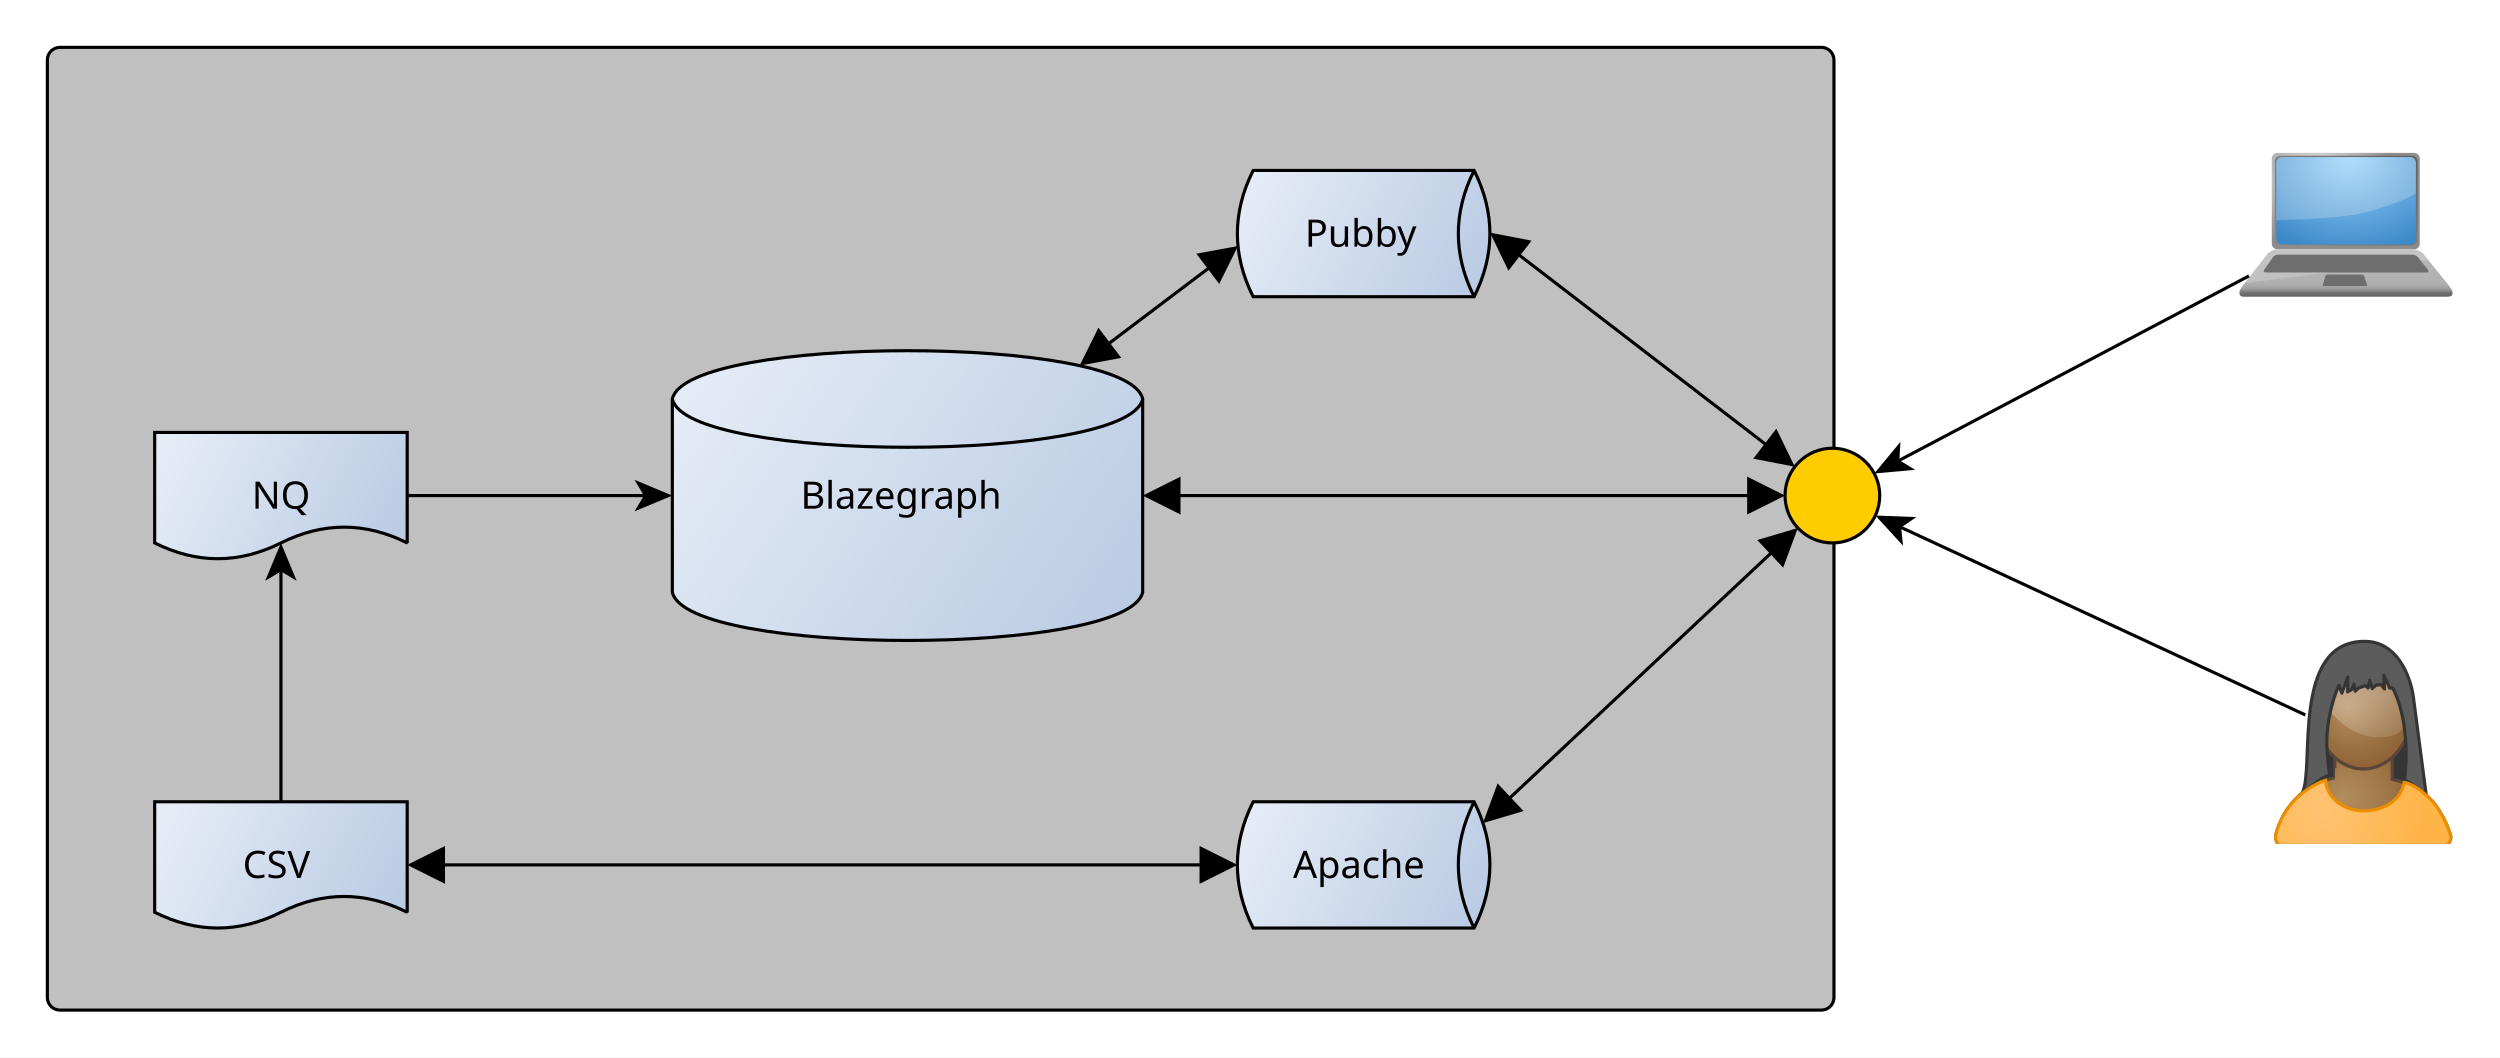
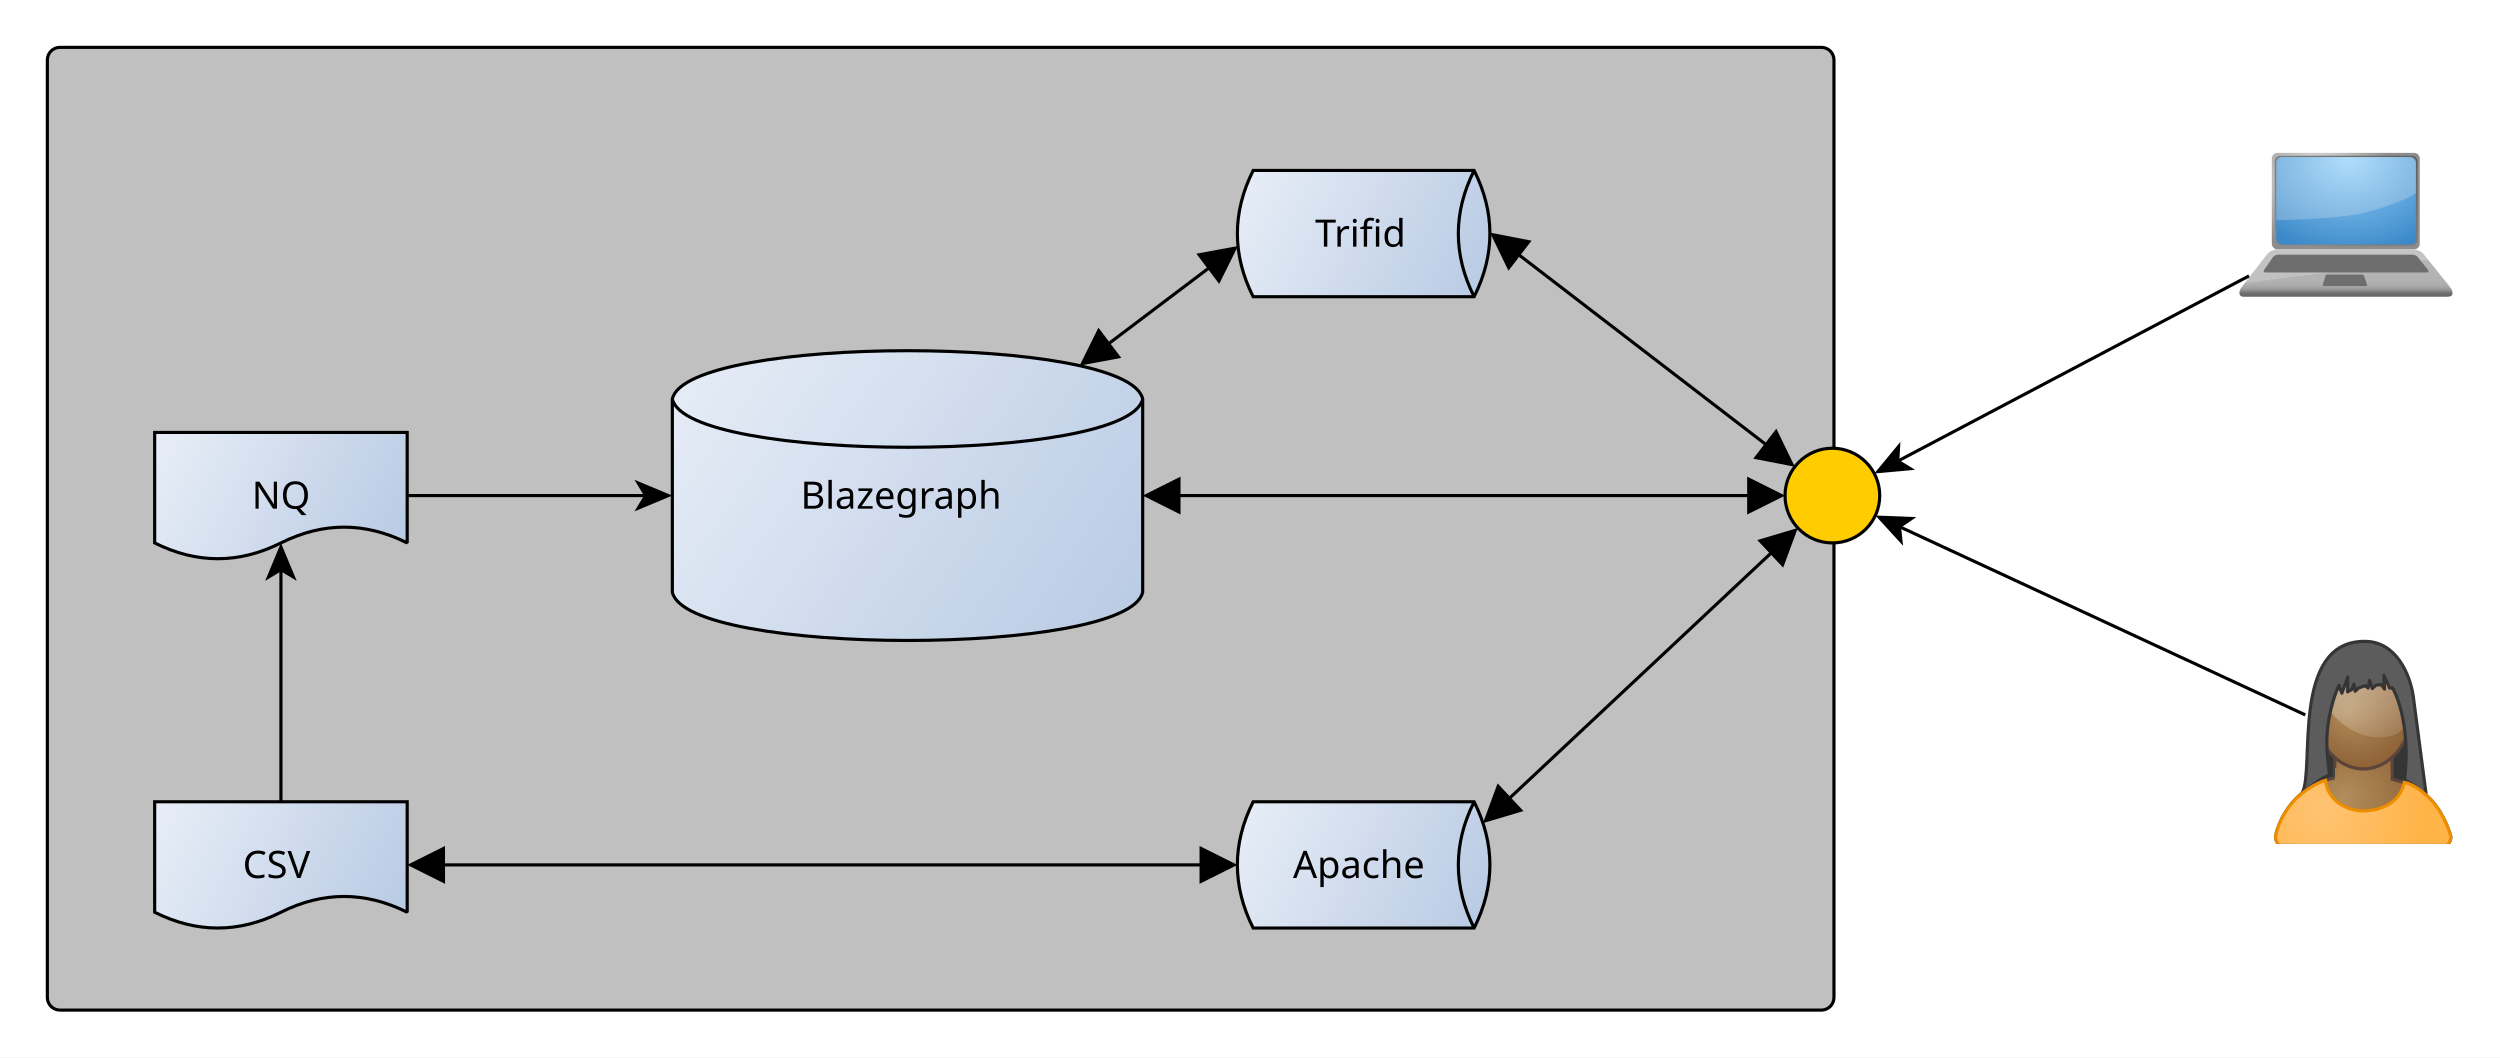
<svg xmlns="http://www.w3.org/2000/svg" fill-opacity="1" color-rendering="auto" color-interpolation="auto" text-rendering="auto" stroke="black" stroke-linecap="square" width="792" stroke-miterlimit="10" shape-rendering="auto" stroke-opacity="1" fill="black" stroke-dasharray="none" font-weight="normal" stroke-width="1" height="335" font-family="'Dialog'" font-style="normal" stroke-linejoin="miter" font-size="12px" stroke-dashoffset="0" image-rendering="auto">
  <defs id="genericDefs" />
  <g>
    <g fill="white" text-rendering="geometricPrecision" shape-rendering="geometricPrecision" transform="translate(-231,2)" stroke="white">
      <rect x="231" width="792" height="335" y="-2" clip-path="url(#clipPath2)" stroke="none" />
    </g>
    <g fill="silver" text-rendering="geometricPrecision" shape-rendering="geometricPrecision" transform="matrix(1,0,0,1,-231,2)" stroke="silver">
      <rect x="246" y="13" clip-path="url(#clipPath2)" width="566" rx="4" ry="4" height="305" stroke="none" />
    </g>
    <g text-rendering="geometricPrecision" stroke-miterlimit="1.45" shape-rendering="geometricPrecision" transform="matrix(1,0,0,1,-231,2)" stroke-linecap="butt">
      <rect x="246" y="13" clip-path="url(#clipPath2)" fill="none" width="566" rx="4" ry="4" height="305" />
    </g>
    <g fill="url(#linearGradient1)" text-rendering="geometricPrecision" shape-rendering="geometricPrecision" transform="matrix(1,0,0,1,-231,2)" stroke="url(#linearGradient1)">
      <path d="M280 252 L360 252 L360 287 Q340 277 320 287 Q300 297 280 287 Z" stroke="none" clip-path="url(#clipPath2)" />
    </g>
    <g text-rendering="geometricPrecision" stroke-miterlimit="1.45" shape-rendering="geometricPrecision" transform="matrix(1,0,0,1,-231,2)" stroke-linecap="butt">
      <path fill="none" d="M280 252 L360 252 L360 287 Q340 277 320 287 Q300 297 280 287 Z" clip-path="url(#clipPath2)" />
      <text x="307.897" xml:space="preserve" y="276.154" clip-path="url(#clipPath2)" font-family="sans-serif" stroke="none">CSV</text>
    </g>
    <g fill="url(#linearGradient2)" text-rendering="geometricPrecision" shape-rendering="geometricPrecision" transform="matrix(1,0,0,1,-231,2)" stroke="url(#linearGradient2)">
      <path d="M444 124.4 C448.47 104 588.53 104 593 124.4 L593 185.6 C588.53 206 448.47 206 444 185.6 Z" stroke="none" clip-path="url(#clipPath2)" />
    </g>
    <g text-rendering="geometricPrecision" stroke-miterlimit="1.45" shape-rendering="geometricPrecision" transform="matrix(1,0,0,1,-231,2)" stroke-linecap="butt">
      <path fill="none" d="M444 124.4 C448.47 104 588.53 104 593 124.4 L593 185.6 C588.53 206 448.47 206 444 185.6 Z" clip-path="url(#clipPath2)" />
      <path fill="none" d="M593 124.4 C588.53 144.8 448.47 144.8 444 124.4" clip-path="url(#clipPath2)" />
      <text x="484.636" xml:space="preserve" y="159.154" clip-path="url(#clipPath2)" font-family="sans-serif" stroke="none">Blazegraph</text>
    </g>
    <g fill="url(#linearGradient3)" text-rendering="geometricPrecision" shape-rendering="geometricPrecision" transform="matrix(1,0,0,1,-231,2)" stroke="url(#linearGradient3)">
      <path d="M280 135 L360 135 L360 170 Q340 160 320 170 Q300 180 280 170 Z" stroke="none" clip-path="url(#clipPath2)" />
    </g>
    <g text-rendering="geometricPrecision" stroke-miterlimit="1.45" shape-rendering="geometricPrecision" transform="matrix(1,0,0,1,-231,2)" stroke-linecap="butt">
      <path fill="none" d="M280 135 L360 135 L360 170 Q340 160 320 170 Q300 180 280 170 Z" clip-path="url(#clipPath2)" />
      <text x="310.789" xml:space="preserve" y="159.154" clip-path="url(#clipPath2)" font-family="sans-serif" stroke="none">NQ</text>
    </g>
    <g fill="url(#linearGradient4)" text-rendering="geometricPrecision" shape-rendering="geometricPrecision" transform="matrix(1,0,0,1,-231,2)" stroke="url(#linearGradient4)">
      <path d="M628 52 L698 52 Q708 72 698 92 L628 92 Q618 72 628 52 Z" stroke="none" clip-path="url(#clipPath2)" />
    </g>
    <g text-rendering="geometricPrecision" stroke-miterlimit="1.45" shape-rendering="geometricPrecision" transform="matrix(1,0,0,1,-231,2)" stroke-linecap="butt">
      <path fill="none" d="M628 52 L698 52 Q708 72 698 92 L628 92 Q618 72 628 52 Z" clip-path="url(#clipPath2)" />
      <path fill="none" d="M698 52 Q688 72 698 92" clip-path="url(#clipPath2)" />
-       <text x="644.411" xml:space="preserve" y="76.154" clip-path="url(#clipPath2)" font-family="sans-serif" stroke="none">Pubby</text>
+       <text x="647.613" xml:space="preserve" y="76.154" clip-path="url(#clipPath2)" font-family="sans-serif" stroke="none">Trifid</text>
    </g>
    <g fill="url(#linearGradient5)" text-rendering="geometricPrecision" shape-rendering="geometricPrecision" transform="matrix(1,0,0,1,-231,2)" stroke="url(#linearGradient5)">
      <path d="M628 252 L698 252 Q708 272 698 292 L628 292 Q618 272 628 252 Z" stroke="none" clip-path="url(#clipPath2)" />
    </g>
    <g text-rendering="geometricPrecision" stroke-miterlimit="1.45" shape-rendering="geometricPrecision" transform="matrix(1,0,0,1,-231,2)" stroke-linecap="butt">
      <path fill="none" d="M628 252 L698 252 Q708 272 698 292 L628 292 Q618 272 628 252 Z" clip-path="url(#clipPath2)" />
      <path fill="none" d="M698 252 Q688 272 698 292" clip-path="url(#clipPath2)" />
      <text x="640.617" xml:space="preserve" y="276.154" clip-path="url(#clipPath2)" font-family="sans-serif" stroke="none">Apache</text>
    </g>
    <g text-rendering="geometricPrecision" shape-rendering="geometricPrecision" transform="matrix(1,0,0,1.0284,720.3898,200.4715)">
      <g clip-path="url(#clipPath3)">
        <svg xml:space="preserve" opacity="1" writing-mode="lr-tb" stop-color="rgb(0, 0, 0)" shape-rendering="auto" glyph-orientation-horizontal="0deg" color-profile="auto" lighting-color="rgb(255, 255, 255)" color="rgb(0, 0, 0)" font-weight="400" alignment-baseline="auto" font-style="normal" version="1.1" color-interpolation-filters="linearrgb" text-anchor="start" stroke-linecap="butt" color-interpolation="srgb" font-variant="normal" word-spacing="normal" fill-opacity="1" text-rendering="auto" clip-path="none" text-decoration="none" letter-spacing="normal" viewBox="0 0 57 65" glyph-orientation-vertical="auto" display="inline" font-size-adjust="none" overflow="hidden" fill="rgb(0, 0, 0)" font-stretch="normal" stroke-dasharray="none" id="svg1.Ebene_1" stroke-miterlimit="4" stop-opacity="1" color-rendering="auto" font-size="12" pointer-events="visiblepainted" mask="none" direction="ltr" baseline-shift="baseline" enable-background="new 0 0 57 65" fill-rule="nonzero" image-rendering="auto" stroke-dashoffset="0" width="57px" marker-end="none" clip="auto" cursor="auto" stroke="none" filter="none" visibility="visible" kerning="auto" stroke-width="1" font-family="&quot;Arial&quot;,&quot;Helvetica&quot;,sans-serif" flood-opacity="1" clip-rule="nonzero" src="none" height="65px" unicode-bidi="normal" stroke-linejoin="miter" stroke-opacity="1" flood-color="rgb(0, 0, 0)" dominant-baseline="auto" marker-start="none" x="0px" marker-mid="none" y="0px">
          <g>
            <polygon fill="#353535" points="44.675,45.684 13.412,50.074    12.502,27.118 43.718,27.745  " stroke="#353535" stroke-linecap="round" stroke-linejoin="round" />
            <radialGradient gradientTransform="matrix(1 0 0 1 0.3203 -3091.766)" gradientUnits="userSpaceOnUse" r="31.054" cx="27.283" id="svg1.SVGID_1_" cy="3145.526" fx="21.225" fy="3142.226">
              <stop offset="0" style="stop-color:#B38E5D" />
              <stop offset="1" style="stop-color:#805126" />
            </radialGradient>
            <path fill="url(#svg1.SVGID_1_)" d="M49.529,51.225c-4.396-4.396-10.951-5.884-12.063-6.109   V37.8H19.278c0,0,0.038,6.903,0,6.868c0,0-6.874,0.997-12.308,6.432C1.378,56.691,0.5,62.77,0.5,62.77   c0,1.938,1.575,3.492,3.523,3.492h48.51c1.947,0,3.521-1.558,3.521-3.492C56.055,62.768,54.211,55.906,49.529,51.225z" stroke-miterlimit="10" stroke="#5B453B" />
            <radialGradient gradientTransform="matrix(1 0 0 1 0.3203 -3091.766)" gradientUnits="userSpaceOnUse" r="23.425" cx="27.584" id="svg1.face_x5F_white_1_" cy="3117.492" fx="23.014" fy="3115.002">
              <stop offset="0" style="stop-color:#B38E5D" />
              <stop offset="1" style="stop-color:#805126" />
            </radialGradient>
            <path fill="url(#svg1.face_x5F_white_1_)" id="svg1.face_x5F_white_2_" d="M43.676,23.357   c0.086,10.2-6.738,18.52-15.25,18.586c-8.5,0.068-15.464-8.146-15.55-18.344C12.794,13.4,19.618,5.079,28.123,5.012   C36.627,4.945,43.59,13.158,43.676,23.357z" stroke-miterlimit="10" stroke="#5B453B" />
            <linearGradient gradientTransform="matrix(0.275 0 0 -0.2733 -1752.885 -3351.735)" x1="6466.839" x2="6490.468" gradientUnits="userSpaceOnUse" y1="-12294.109" y2="-12387.559" id="svg1.face_highlight_1_">
              <stop offset="0" style="stop-color:#FFFFFF;stop-opacity:0.42" />
              <stop offset="1" style="stop-color:#FFFFFF;stop-opacity:0.12" />
            </linearGradient>
            <path fill="url(#svg1.face_highlight_1_)" id="svg1.face_highlight_2_" d="M27.958,6.333c-6.035,0.047-10.747,4.493-12.787,10.386   c-0.664,1.919-0.294,4.043,0.98,5.629c2.73,3.398,5.729,6.283,9.461,8.088c3.137,1.518,7.535,2.385,11.893,1.247   c2.274-0.592,3.988-2.459,4.375-4.766c0.187-1.094,0.293-2.289,0.283-3.553C42.083,13.952,36.271,6.268,27.958,6.333z" />
            <path fill="#5C5C5C" d="M17.597,43.835   c-0.413-3.019-0.613-5.013-0.789-7.864c-0.574-9.349,2.886-17.721,2.886-17.721l0.882-2.078l0.94,2.419l1.872-4.956l-0.049,4.553   l1.311-0.749l0.701-1.653L25.715,18l1.055-0.988l2.13-0.729L29.84,17l0.479-2.375l0.834,2.554l1.125-1.024l1.68-0.214l1.07,1.372   l-0.243-4.246l1.883,3.967L37.611,17c0,0,6.029,9.948,3.75,28.426c2.154,0.76,4.479,2.688,6.881,4.648   c0.001-0.002,0.011-0.012,0.011-0.012L44.111,19.38C43.079,12.873,38.752,2.599,28.73,2.648   C5.153,2.568,13.025,42.055,8.945,49.334c-0.007,0.014-0.012,0.025-0.02,0.039C12.292,46.729,15.652,44.346,17.597,43.835z" stroke="#353535" stroke-linecap="round" stroke-linejoin="round" />
            <radialGradient gradientTransform="matrix(0.9852 0 0 -0.9852 -34.4844 -3033.97)" id="svg1.body_1_" r="32.844" cx="50.512" gradientUnits="userSpaceOnUse" cy="-3134.733">
              <stop offset="0" style="stop-color:#FFC373" />
              <stop offset="1" style="stop-color:#FFB448" />
            </radialGradient>
            <path fill="url(#svg1.body_1_)" d="M0.5,62.768c0,1.938,1.575,3.494,3.523,3.494h48.51   c1.947,0,3.521-1.559,3.521-3.494c0,0-1.844-6.861-6.525-11.543c-4.815-4.813-8.244-5.146-8.244-5.146   c-1.444,6.983-8.555,8.786-13.007,8.786s-11.322-2.643-11.941-9.439c0,0-4.559,1.199-9.367,5.674   C1.378,56.689,0.5,62.768,0.5,62.768z" id="svg1.body_9_" stroke="#ED8D00" />
          </g>
        </svg>
      </g>
    </g>
    <g text-rendering="geometricPrecision" shape-rendering="geometricPrecision" transform="matrix(1,0,0,1,709.3819,48.246)">
      <g clip-path="url(#clipPath4)">
        <svg xml:space="preserve" opacity="1" writing-mode="lr-tb" stop-color="rgb(0, 0, 0)" shape-rendering="auto" glyph-orientation-horizontal="0deg" color-profile="auto" lighting-color="rgb(255, 255, 255)" color="rgb(0, 0, 0)" font-weight="400" alignment-baseline="auto" font-style="normal" version="1.1" color-interpolation-filters="linearrgb" text-anchor="start" stroke-linecap="butt" color-interpolation="srgb" font-variant="normal" word-spacing="normal" fill-opacity="1" text-rendering="auto" clip-path="none" text-decoration="none" letter-spacing="normal" viewBox="-0.064 -0.075 68 46" glyph-orientation-vertical="auto" display="inline" font-size-adjust="none" overflow="hidden" fill="rgb(0, 0, 0)" font-stretch="normal" stroke-dasharray="none" stroke-miterlimit="4" stop-opacity="1" color-rendering="auto" font-size="12" pointer-events="visiblepainted" mask="none" direction="ltr" baseline-shift="baseline" enable-background="new -0.064 -0.075 68 46" fill-rule="nonzero" image-rendering="auto" stroke-dashoffset="0" width="68px" marker-end="none" clip="auto" cursor="auto" stroke="none" filter="none" visibility="visible" kerning="auto" stroke-width="1" font-family="&quot;Arial&quot;,&quot;Helvetica&quot;,sans-serif" flood-opacity="1" clip-rule="nonzero" src="none" height="46px" unicode-bidi="normal" stroke-linejoin="miter" stroke-opacity="1" flood-color="rgb(0, 0, 0)" dominant-baseline="auto" marker-start="none" x="0px" marker-mid="none" y="0px">
          <defs>
            <linearGradient x1="280" gradientUnits="userSpaceOnUse" x2="360" y1="252" y2="292" id="linearGradient1" spreadMethod="reflect">
              <stop stop-opacity="1" stop-color="rgb(232,238,247)" offset="0%" />
              <stop stop-opacity="1" stop-color="rgb(183,201,227)" offset="100%" />
            </linearGradient>
            <linearGradient x1="444" gradientUnits="userSpaceOnUse" x2="593" y1="104" y2="206" id="linearGradient2" spreadMethod="reflect">
              <stop stop-opacity="1" stop-color="rgb(232,238,247)" offset="0%" />
              <stop stop-opacity="1" stop-color="rgb(183,201,227)" offset="100%" />
            </linearGradient>
            <linearGradient x1="280" gradientUnits="userSpaceOnUse" x2="360" y1="135" y2="175" id="linearGradient3" spreadMethod="reflect">
              <stop stop-opacity="1" stop-color="rgb(232,238,247)" offset="0%" />
              <stop stop-opacity="1" stop-color="rgb(183,201,227)" offset="100%" />
            </linearGradient>
            <linearGradient x1="623" gradientUnits="userSpaceOnUse" x2="703" y1="52" y2="92" id="linearGradient4" spreadMethod="reflect">
              <stop stop-opacity="1" stop-color="rgb(232,238,247)" offset="0%" />
              <stop stop-opacity="1" stop-color="rgb(183,201,227)" offset="100%" />
            </linearGradient>
            <linearGradient x1="623" gradientUnits="userSpaceOnUse" x2="703" y1="252" y2="292" id="linearGradient5" spreadMethod="reflect">
              <stop stop-opacity="1" stop-color="rgb(232,238,247)" offset="0%" />
              <stop stop-opacity="1" stop-color="rgb(183,201,227)" offset="100%" />
            </linearGradient>
            <clipPath clipPathUnits="userSpaceOnUse" id="clipPath1">
              <path d="M0 0 L792 0 L792 335 L0 335 L0 0 Z" />
            </clipPath>
            <clipPath clipPathUnits="userSpaceOnUse" id="clipPath2">
              <path d="M231 -2 L1023 -2 L1023 333 L231 333 L231 -2 Z" />
            </clipPath>
            <clipPath clipPathUnits="userSpaceOnUse" id="clipPath3">
              <path d="M-720.389 -194.929 L71.61 -194.929 L71.61 130.809 L-720.389 130.809 L-720.389 -194.929 Z" />
            </clipPath>
            <clipPath clipPathUnits="userSpaceOnUse" id="clipPath4">
              <path d="M-709.382 -48.244 L82.618 -48.244 L82.618 286.741 L-709.382 286.741 L-709.382 -48.244 Z" />
            </clipPath>
          </defs>
          <radialGradient gradientTransform="matrix(1.15 0 0 1 -526.6598 -1982.402)" id="svg2.SVGID_1_" r="21.6" cx="478.841" gradientUnits="userSpaceOnUse" cy="1991.273">
            <stop offset="0" style="stop-color:#F2F2F2" />
            <stop offset="1" style="stop-color:#8D8D8D" />
          </radialGradient>
          <path fill="url(#svg2.SVGID_1_)" d="M10.263,1.903c0-0.987,0.807-1.794,1.794-1.794h43.279c0.986,0,1.795,0.807,1.795,1.794v26.978  c0,0.987-0.809,1.794-1.795,1.794h-43.28c-0.987,0-1.794-0.807-1.794-1.794L10.263,1.903L10.263,1.903z" />
          <path stroke-linecap="round" display="none" fill="none" stroke-linejoin="round" d="  M10.263,1.903c0-0.987,0.807-1.794,1.794-1.794h43.279c0.986,0,1.795,0.807,1.795,1.794v26.978c0,0.987-0.809,1.794-1.795,1.794  h-43.28c-0.987,0-1.794-0.807-1.794-1.794L10.263,1.903L10.263,1.903z" stroke="#3C89C9" stroke-width="0.218" stroke-miterlimit="10" />
          <radialGradient gradientTransform="matrix(1.1935 0 0 1 -509.6731 -1982.402)" gradientUnits="userSpaceOnUse" r="47.846" cx="455.894" id="svg2.SVGID_2_" cy="1983.962" fx="493.534" fy="1977.514">
            <stop offset="0" style="stop-color:#4D4D4D" />
            <stop offset="1" style="stop-color:#999999" />
          </radialGradient>
          <path fill="url(#svg2.SVGID_2_)" d="M11.18,2.819c0-0.987,0.807-1.794,1.794-1.794h41.649c0.986,0,1.795,0.807,1.795,1.794v24.943  c0,0.985-0.809,1.794-1.795,1.794H12.974c-0.987,0-1.794-0.809-1.794-1.794V2.819z" />
          <radialGradient gradientTransform="matrix(1.1923 0 0 1 -510.1314 -1982.402)" id="svg2.SVGID_3_" r="30.67" cx="456.884" gradientUnits="userSpaceOnUse" cy="1984.039">
            <stop offset="0" style="stop-color:#9CD7FF" />
            <stop offset="1" style="stop-color:#3C89C9" />
          </radialGradient>
          <path fill="url(#svg2.SVGID_3_)" d="M11.689,3.228c0-0.987,0.807-1.794,1.794-1.794h40.633c0.986,0,1.795,0.807,1.795,1.794v24.126  c0,0.986-0.809,1.794-1.795,1.794H13.483c-0.987,0-1.794-0.809-1.794-1.794V3.228z" />
          <path fill="#F2F2F2" opacity="0.24" d="M11.689,21.472V3.228c0-0.987,0.807-1.794,1.794-1.794h40.633  c0.986,0,1.795,0.807,1.795,1.794v9.454c0,0.987-10.518,5.21-18.256,6.795C29.917,21.062,11.689,21.472,11.689,21.472z" />
          <linearGradient gradientTransform="matrix(1 0 0 -1 -97.6001 -165.0498)" x1="131.35" x2="131.35" gradientUnits="userSpaceOnUse" y1="-212.261" y2="-170.627" id="svg2.SVGID_4_">
            <stop offset="0" style="stop-color:#4D4D4D" />
            <stop offset="0.067" style="stop-color:#717171" />
            <stop offset="0.069" style="stop-color:#757575" />
            <stop offset="0.083" style="stop-color:#8C8C8C" />
            <stop offset="0.1" style="stop-color:#9E9E9E" />
            <stop offset="0.12" style="stop-color:#AAAAAA" />
            <stop offset="0.147" style="stop-color:#B1B1B1" />
            <stop offset="0.212" style="stop-color:#B3B3B3" />
            <stop offset="1" style="stop-color:#C5C5C5" />
          </linearGradient>
          <path fill="url(#svg2.SVGID_4_)" d="M58.385,32.234c-0.689-0.856-2.154-1.559-3.254-1.559H12c-1.1,0-2.552,0.711-3.227,1.579  l-7.546,9.717C0,43.55,0.042,43.785,0,44.55v0.125c0.056,0.393,0.311,1.002,1.248,1.002h64.75c0.75,0.002,1.5-0.252,1.5-1.002V44.55  c0-0.813,0-0.813-1.254-2.559L58.385,32.234z" />
          <path fill="#F2F2F2" d="M58.385,32.234c-0.689-0.856-2.154-1.559-3.254-1.559H12  c-1.1,0-2.552,0.711-3.227,1.579l-7.055,9.085l58.098-7.33L58.385,32.234z" enable-background="new    " opacity="0.23" />
          <path fill="#6E6E6E" d="M59.75,37.205c0.344,0.431,0.172,0.783-0.377,0.783H8.249c-0.55,0-0.742-0.369-0.427-0.819l2.786-3.986  c0.315-0.45,1.023-0.819,1.573-0.819h42.729c0.551,0,1.279,0.354,1.623,0.783L59.75,37.205z" />
          <path fill="#6E6E6E" d="M40.43,41.906c0.072,0.217-0.057,0.395-0.285,0.395H26.727c-0.229,0-0.364-0.18-0.3-0.398l0.822-2.826  c0.064-0.221,0.303-0.399,0.532-0.399h11.167c0.229,0,0.475,0.179,0.547,0.396L40.43,41.906z" />
        </svg>
      </g>
    </g>
    <g fill="rgb(255,204,0)" text-rendering="geometricPrecision" shape-rendering="geometricPrecision" transform="matrix(1,0,0,1,-231,2)" stroke="rgb(255,204,0)">
      <circle r="15" clip-path="url(#clipPath2)" cx="811.5" cy="155" stroke="none" />
    </g>
    <g text-rendering="geometricPrecision" stroke-miterlimit="1.45" shape-rendering="geometricPrecision" transform="matrix(1,0,0,1,-231,2)" stroke-linecap="butt">
      <circle fill="none" r="15" clip-path="url(#clipPath2)" cx="811.5" cy="155" />
      <path fill="none" d="M320 251.976 L320 178.011" clip-path="url(#clipPath2)" />
      <path d="M320 170.011 L315 182.011 L320 179.011 L325 182.011 Z" clip-path="url(#clipPath2)" stroke="none" />
      <path fill="none" d="M359.981 155 L436.001 155" clip-path="url(#clipPath2)" />
      <path d="M444.001 155 L432.001 150 L435.001 155 L432.001 160 Z" clip-path="url(#clipPath2)" stroke="none" />
      <path fill="none" d="M614.424 82.559 L581.802 107.195" clip-path="url(#clipPath2)" />
      <path d="M623.202 75.93 L610.01 78.374 L617.242 87.95 Z" clip-path="url(#clipPath2)" stroke="none" />
      <path d="M573.024 113.824 L586.216 111.381 L578.984 101.805 Z" clip-path="url(#clipPath2)" stroke="none" />
      <path fill="none" d="M612.014 272 L370.985 272" clip-path="url(#clipPath2)" />
      <path d="M623.014 272 L611.014 266 L611.014 278 Z" clip-path="url(#clipPath2)" stroke="none" />
      <path d="M359.985 272 L371.985 278 L371.985 266 Z" clip-path="url(#clipPath2)" stroke="none" />
      <path fill="none" d="M943.491 85.404 L831.845 144.273" clip-path="url(#clipPath2)" />
      <path d="M824.769 148.004 L837.716 146.83 L832.73 143.806 L833.051 137.984 Z" clip-path="url(#clipPath2)" stroke="none" />
      <path fill="none" d="M961.315 224.488 L832.365 164.678" clip-path="url(#clipPath2)" />
      <path d="M825.107 161.311 L833.89 170.897 L833.272 165.098 L838.097 161.825 Z" clip-path="url(#clipPath2)" stroke="none" />
+       <path fill="none" d="M785.5 155 L603.989 155" clip-path="url(#clipPath2)" />
+       <path d="M796.5 155 L784.5 149 L784.5 161 Z" clip-path="url(#clipPath2)" stroke="none" />
+       <path d="M592.989 155 L604.989 161 L604.989 149 Z" clip-path="url(#clipPath2)" stroke="none" />
      <path fill="none" d="M790.879 139.164 L711.744 78.394" clip-path="url(#clipPath2)" />
      <path d="M799.603 145.864 L793.74 133.797 L786.431 143.314 Z" clip-path="url(#clipPath2)" stroke="none" />
      <path d="M703.02 71.695 L708.883 83.762 L716.192 74.245 Z" clip-path="url(#clipPath2)" stroke="none" />
-       <path fill="none" d="M785.5 155 L603.989 155" clip-path="url(#clipPath2)" />
-       <path d="M796.5 155 L784.5 149 L784.5 161 Z" clip-path="url(#clipPath2)" stroke="none" />
-       <path d="M592.989 155 L604.989 161 L604.989 149 Z" clip-path="url(#clipPath2)" stroke="none" />
      <path fill="none" d="M792.53 172.78 L708.809 251.249" clip-path="url(#clipPath2)" />
      <path d="M800.556 165.258 L787.697 169.086 L795.903 177.842 Z" clip-path="url(#clipPath2)" stroke="none" />
      <path d="M700.783 258.771 L713.642 254.943 L705.436 246.187 Z" clip-path="url(#clipPath2)" stroke="none" />
    </g>
  </g>
</svg>
